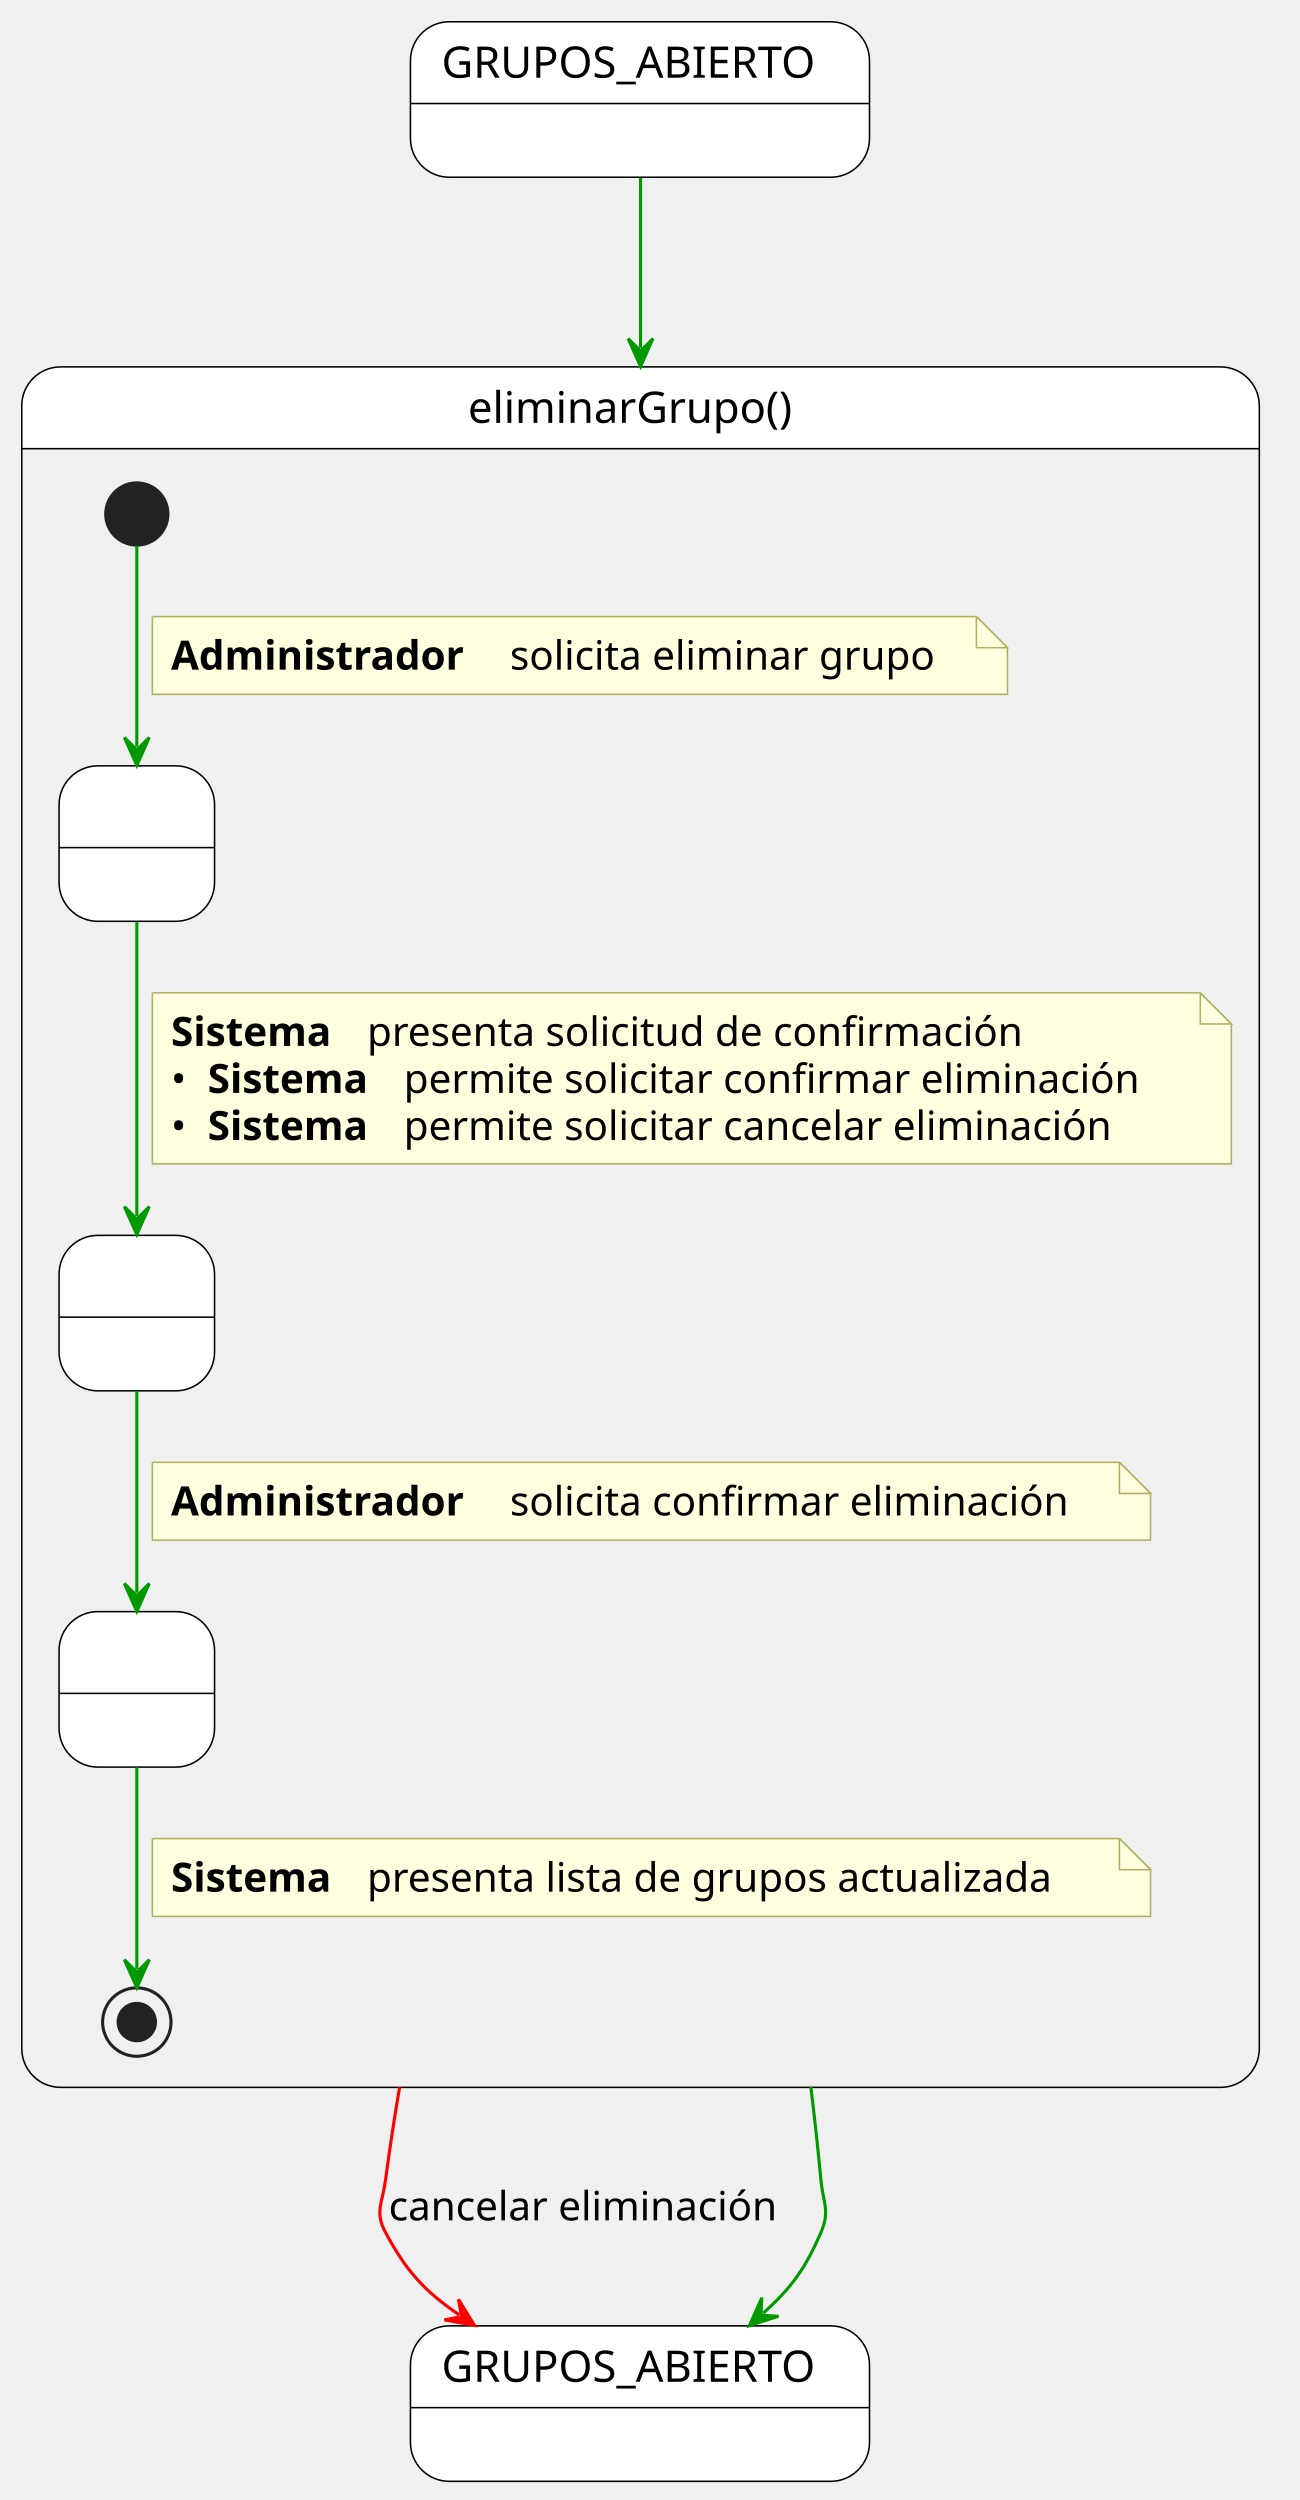
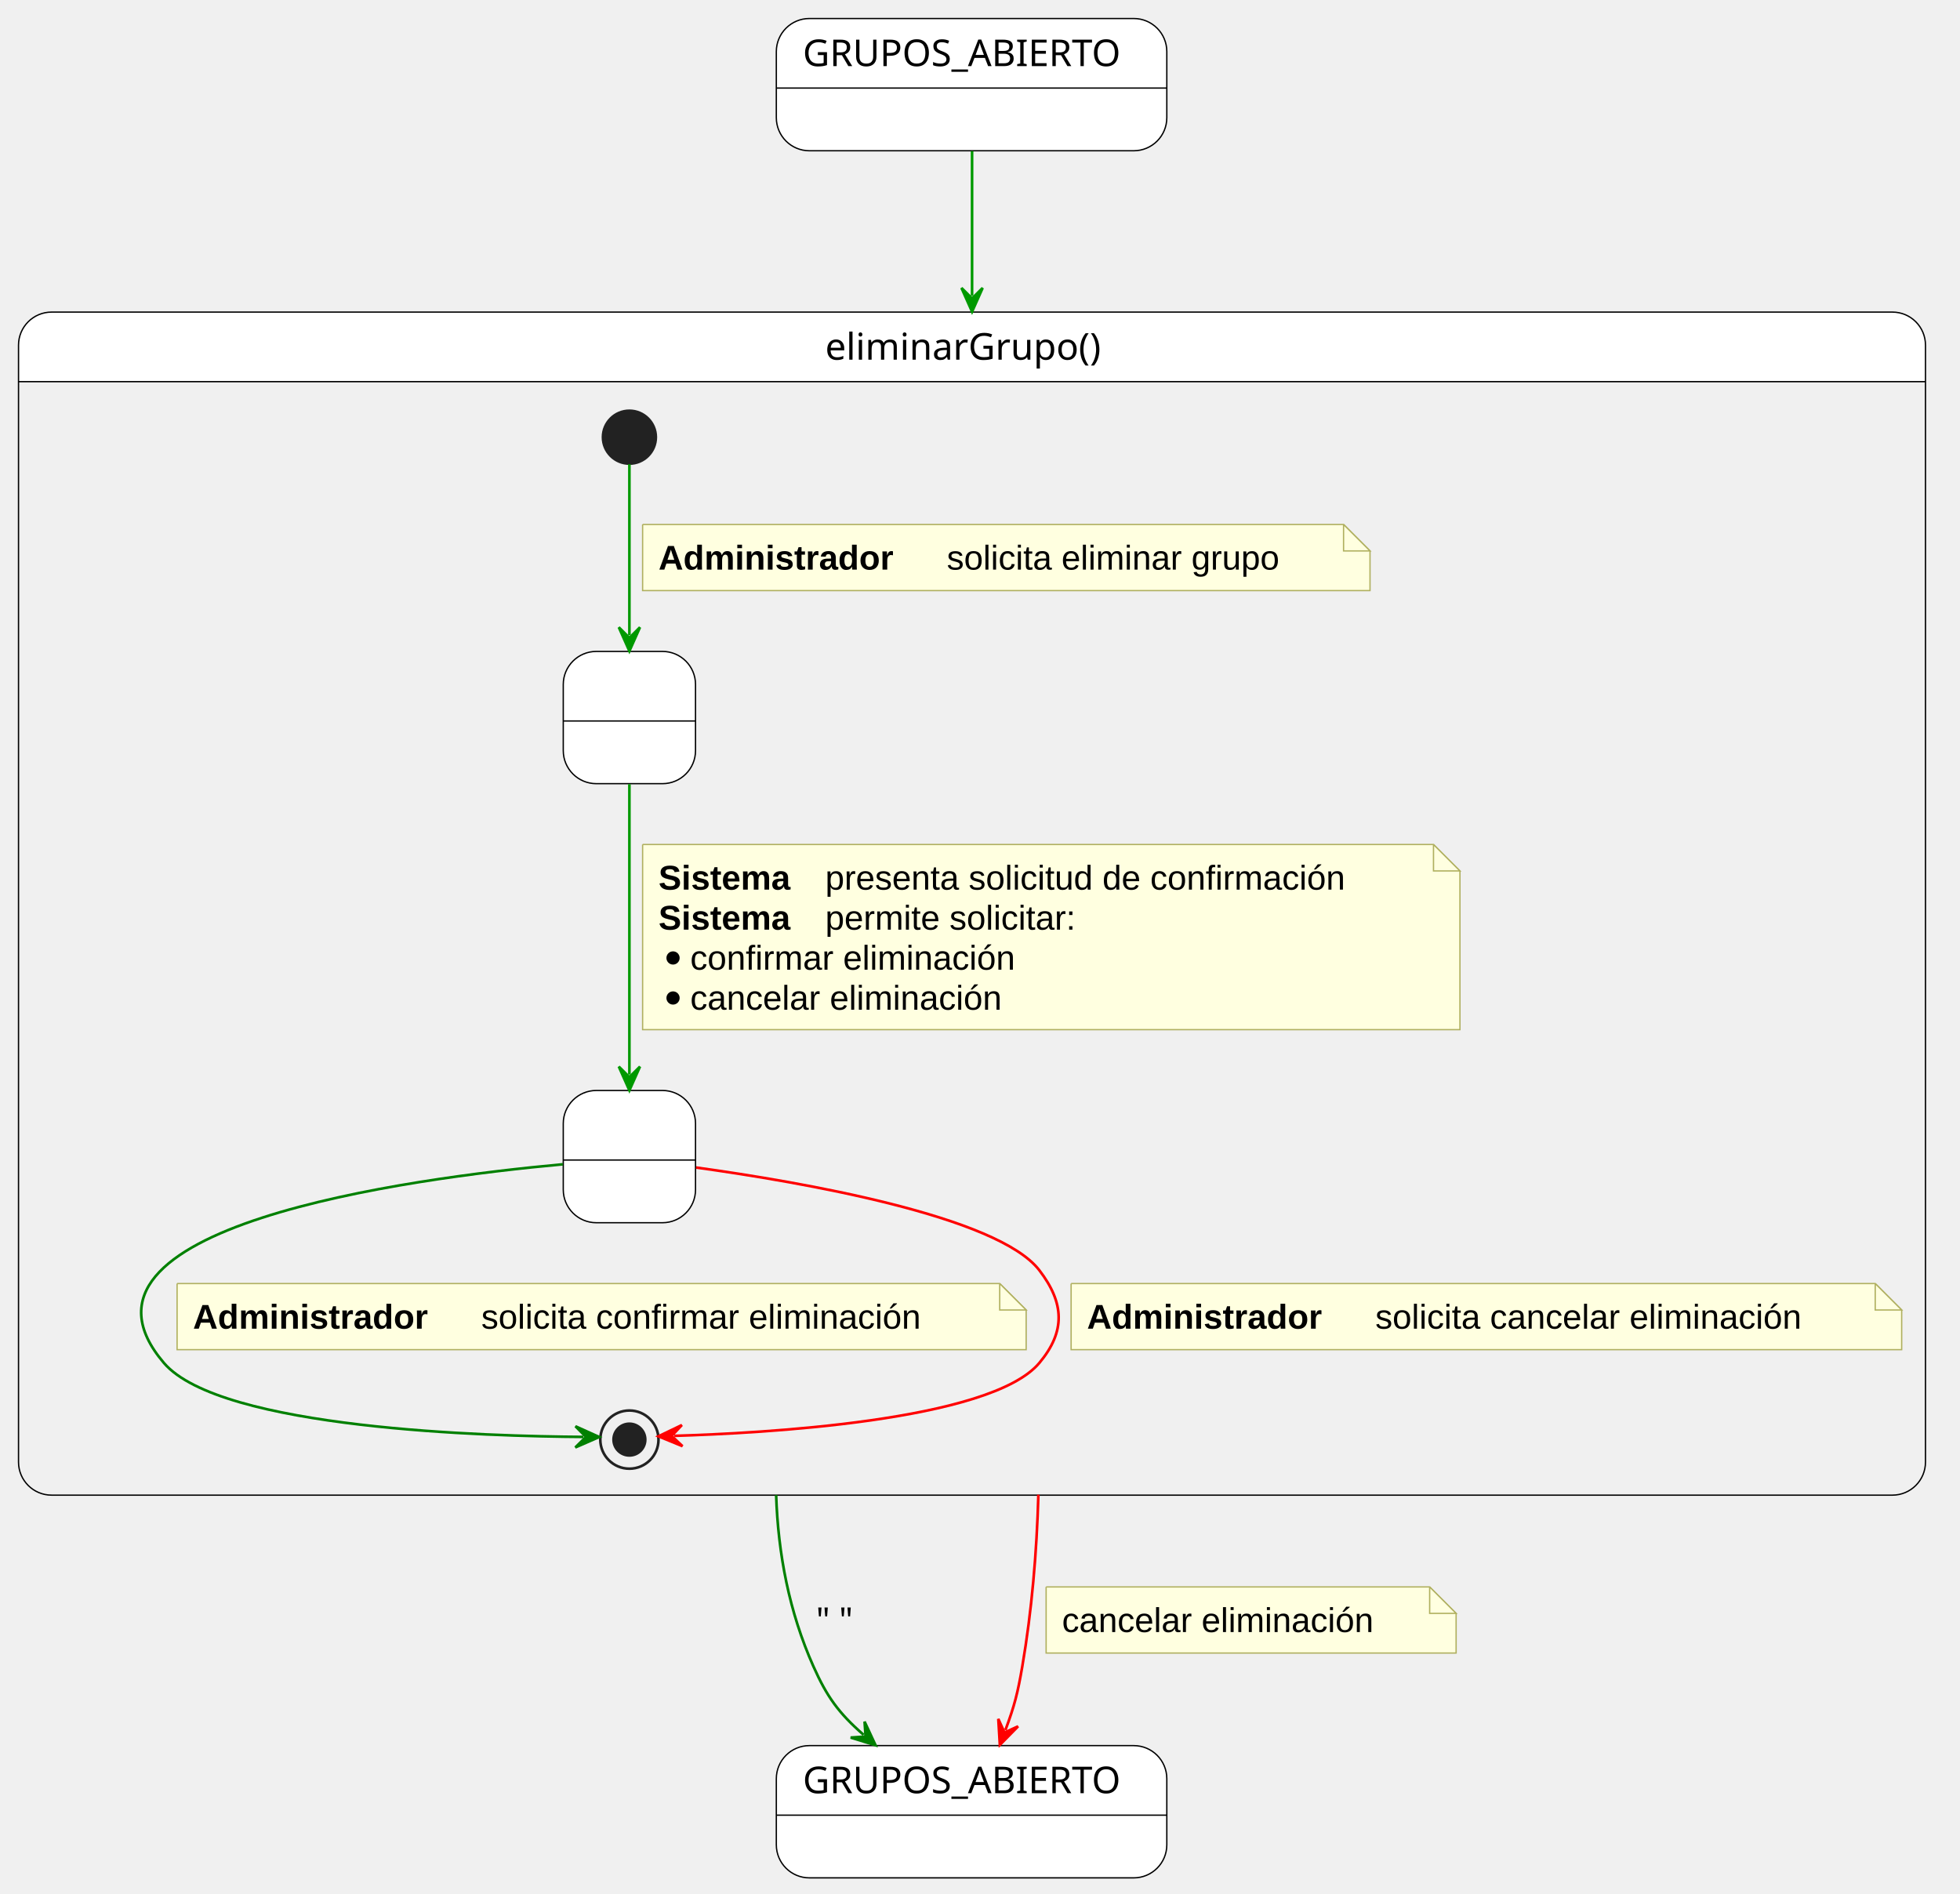
- <svg xmlns="http://www.w3.org/2000/svg" contentStyleType="text/css" data-diagram-type="STATE" height="804px" preserveAspectRatio="none" style="width:418px;height:804px;background:#FFFFFF;" version="1.1" viewBox="0 0 418 804" width="418px" zoomAndPan="magnify">
+ <svg xmlns="http://www.w3.org/2000/svg" contentStyleType="text/css" data-diagram-type="STATE" height="716px" preserveAspectRatio="none" style="width:741px;height:716px;background:#FFFFFF;" version="1.1" viewBox="0 0 741 716" width="741px" zoomAndPan="magnify">
  <defs />
  <g>
    <g id="Inicio">
-       <rect fill="#FFFFFF" height="50" rx="12.5" ry="12.5" style="stroke:#000000;stroke-width:0.5;" width="147.627" x="132" y="7" />
-       <line style="stroke:#000000;stroke-width:0.5;" x1="132" x2="279.627" y1="33.297" y2="33.297" />
-       <text fill="#000000" font-family="sans-serif" font-size="14" lengthAdjust="spacing" textLength="127.627" x="142" y="24.995">GRUPOS_ABIERTO</text>
+       <rect fill="#FFFFFF" height="50" rx="12.5" ry="12.5" style="stroke:#000000;stroke-width:0.5;" width="147.627" x="293.5" y="7" />
+       <line style="stroke:#000000;stroke-width:0.5;" x1="293.5" x2="441.127" y1="33.297" y2="33.297" />
+       <text fill="#000000" font-family="sans-serif" font-size="14" lengthAdjust="spacing" textLength="127.627" x="303.5" y="24.995">GRUPOS_ABIERTO</text>
    </g>
-     <path d="M19.5,118 L392.5,118 A12.5,12.5 0 0 1 405,130.5 L405,144.297 L7,144.297 L7,130.5 A12.5,12.5 0 0 1 19.5,118" fill="#FFFFFF" />
-     <rect fill="none" height="553.297" rx="12.5" ry="12.5" style="stroke:#000000;stroke-width:0.5;" width="398" x="7" y="118" />
-     <line style="stroke:#000000;stroke-width:0.5;" x1="7" x2="405" y1="144.297" y2="144.297" />
-     <text fill="#000000" font-family="sans-serif" font-size="14" lengthAdjust="spacing" textLength="110.981" x="150.509" y="135.995">eliminarGrupo()</text>
-     <g id="EliminarGrupoContainer.Paso1">
-       <rect fill="#FFFFFF" height="50" rx="12.5" ry="12.5" style="stroke:#000000;stroke-width:0.5;" width="50" x="19" y="246.297" />
-       <line style="stroke:#000000;stroke-width:0.5;" x1="19" x2="69" y1="272.594" y2="272.594" />
-       <text fill="#000000" font-family="sans-serif" font-size="14" lengthAdjust="spacing" textLength="4.45" x="41.775" y="264.292"> </text>
+     <path d="M19.5,118 L715.45,118 A12.5,12.5 0 0 1 727.95,130.5 L727.95,144.297 L7,144.297 L7,130.5 A12.5,12.5 0 0 1 19.5,118" fill="#FFFFFF" />
+     <rect fill="none" height="447.297" rx="12.5" ry="12.5" style="stroke:#000000;stroke-width:0.5;" width="720.95" x="7" y="118" />
+     <line style="stroke:#000000;stroke-width:0.5;" x1="7" x2="727.95" y1="144.297" y2="144.297" />
+     <text fill="#000000" font-family="sans-serif" font-size="14" lengthAdjust="spacing" textLength="110.981" x="311.984" y="135.995">eliminarGrupo()</text>
+     <g id="EliminarGrupoContainer.EstadoConfirmacion">
+       <rect fill="#FFFFFF" height="50" rx="12.5" ry="12.5" style="stroke:#000000;stroke-width:0.5;" width="50" x="212.95" y="246.297" />
+       <line style="stroke:#000000;stroke-width:0.5;" x1="212.95" x2="262.95" y1="272.594" y2="272.594" />
+       <text fill="#000000" font-family="sans-serif" font-size="14" lengthAdjust="spacing" textLength="4.45" x="235.725" y="264.292"> </text>
    </g>
-     <g id="EliminarGrupoContainer.Paso2">
-       <rect fill="#FFFFFF" height="50" rx="12.5" ry="12.5" style="stroke:#000000;stroke-width:0.5;" width="50" x="19" y="397.297" />
-       <line style="stroke:#000000;stroke-width:0.5;" x1="19" x2="69" y1="423.594" y2="423.594" />
-       <text fill="#000000" font-family="sans-serif" font-size="14" lengthAdjust="spacing" textLength="4.45" x="41.775" y="415.292"> </text>
+     <g id="EliminarGrupoContainer.EstadoDecision">
+       <rect fill="#FFFFFF" height="50" rx="12.5" ry="12.5" style="stroke:#000000;stroke-width:0.5;" width="50" x="212.95" y="412.297" />
+       <line style="stroke:#000000;stroke-width:0.5;" x1="212.95" x2="262.95" y1="438.594" y2="438.594" />
+       <text fill="#000000" font-family="sans-serif" font-size="14" lengthAdjust="spacing" textLength="4.45" x="235.725" y="430.292"> </text>
    </g>
-     <g id="EliminarGrupoContainer.Paso3">
-       <rect fill="#FFFFFF" height="50" rx="12.5" ry="12.5" style="stroke:#000000;stroke-width:0.5;" width="50" x="19" y="518.297" />
-       <line style="stroke:#000000;stroke-width:0.5;" x1="19" x2="69" y1="544.594" y2="544.594" />
-       <text fill="#000000" font-family="sans-serif" font-size="14" lengthAdjust="spacing" textLength="4.45" x="41.775" y="536.292"> </text>
+     <ellipse cx="237.95" cy="165.297" fill="#222222" rx="10" ry="10" style="stroke:#222222;stroke-width:1;" />
+     <ellipse cx="237.95" cy="544.297" fill="none" rx="11" ry="11" style="stroke:#222222;stroke-width:1;" />
+     <ellipse cx="237.95" cy="544.297" fill="#222222" rx="6" ry="6" style="stroke:#222222;stroke-width:1;" />
+     <g class="link" data-entity-1=".start.EliminarGrupoContainer" data-entity-2="EstadoConfirmacion" data-source-line="29" data-uid="lnk3" id="link_.start.EliminarGrupoContainer_EstadoConfirmacion">
+       <path d="M237.95,175.527 C237.95,191.237 237.95,217.657 237.95,240.167" fill="none" id="*start*EliminarGrupoContainer-to-EstadoConfirmacion" style="stroke:#009900;stroke-width:1;" />
+       <polygon fill="#009900" points="237.95,246.167,241.95,237.167,237.95,241.167,233.95,237.167,237.95,246.167" style="stroke:#009900;stroke-width:1;" />
+       <path d="M242.95,198.297 L242.95,223.297 L517.95,223.297 L517.95,208.297 L507.95,198.297 L242.95,198.297" fill="#FFFFE0" style="stroke:#B0B060;stroke-width:0.5;" />
+       <path d="M507.95,198.297 L507.95,208.297 L517.95,208.297 L507.95,198.297" fill="#FFFFE0" style="stroke:#B0B060;stroke-width:0.5;" />
+       <text fill="#000000" font-family="Arial" font-size="13" font-weight="bold" lengthAdjust="spacing" textLength="104.863" x="248.95" y="215.364">Administrador</text>
+       <text fill="#000000" font-family="Arial" font-size="13" lengthAdjust="spacing" textLength="145.126" x="357.946" y="215.364">solicita eliminar grupo</text>
    </g>
-     <ellipse cx="44" cy="165.297" fill="#222222" rx="10" ry="10" style="stroke:#222222;stroke-width:1;" />
-     <ellipse cx="44" cy="650.297" fill="none" rx="11" ry="11" style="stroke:#222222;stroke-width:1;" />
-     <ellipse cx="44" cy="650.297" fill="#222222" rx="6" ry="6" style="stroke:#222222;stroke-width:1;" />
-     <g class="link" data-entity-1=".start.EliminarGrupoContainer" data-entity-2="Paso1" data-source-line="23" data-uid="lnk3" id="link_.start.EliminarGrupoContainer_Paso1">
-       <path d="M44,175.527 C44,191.237 44,217.657 44,240.167" fill="none" id="*start*EliminarGrupoContainer-to-Paso1" style="stroke:#009900;stroke-width:1;" />
-       <polygon fill="#009900" points="44,246.167,48,237.167,44,241.167,40,237.167,44,246.167" style="stroke:#009900;stroke-width:1;" />
-       <path d="M49,198.297 L49,223.297 L324,223.297 L324,208.297 L314,198.297 L49,198.297" fill="#FFFFE0" style="stroke:#B0B060;stroke-width:0.5;" />
-       <path d="M314,198.297 L314,208.297 L324,208.297 L314,198.297" fill="#FFFFE0" style="stroke:#B0B060;stroke-width:0.5;" />
-       <text fill="#000000" font-family="sans-serif" font-size="13" font-weight="bold" lengthAdjust="spacing" textLength="104.863" x="55" y="215.364">Administrador</text>
-       <text fill="#000000" font-family="sans-serif" font-size="13" lengthAdjust="spacing" textLength="145.126" x="163.996" y="215.364">solicita eliminar grupo</text>
+     <g class="link" data-entity-1="EstadoConfirmacion" data-entity-2="EstadoDecision" data-source-line="34" data-uid="lnk4" id="link_EstadoConfirmacion_EstadoDecision">
+       <path d="M237.95,296.497 C237.95,327.587 237.95,375.247 237.95,406.267" fill="none" id="EstadoConfirmacion-to-EstadoDecision" style="stroke:#009900;stroke-width:1;" />
+       <polygon fill="#009900" points="237.95,412.267,241.95,403.267,237.95,407.267,233.95,403.267,237.95,412.267" style="stroke:#009900;stroke-width:1;" />
+       <path d="M242.95,319.297 L242.95,389.297 L551.95,389.297 L551.95,329.297 L541.95,319.297 L242.95,319.297" fill="#FFFFE0" style="stroke:#B0B060;stroke-width:0.5;" />
+       <path d="M541.95,319.297 L541.95,329.297 L551.95,329.297 L541.95,319.297" fill="#FFFFE0" style="stroke:#B0B060;stroke-width:0.5;" />
+       <text fill="#000000" font-family="Arial" font-size="13" font-weight="bold" lengthAdjust="spacing" textLength="58.906" x="248.95" y="336.364">Sistema</text>
+       <text fill="#000000" font-family="Arial" font-size="13" lengthAdjust="spacing" textLength="225.069" x="311.989" y="336.364">presenta solicitud de confirmación</text>
+       <text fill="#000000" font-family="Arial" font-size="13" font-weight="bold" lengthAdjust="spacing" textLength="58.906" x="248.95" y="351.497">Sistema</text>
+       <text fill="#000000" font-family="Arial" font-size="13" lengthAdjust="spacing" textLength="110.595" x="311.989" y="351.497">permite solicitar:</text>
+       <ellipse cx="254.45" cy="362.195" fill="#000000" rx="2.5" ry="2.5" />
+       <text fill="#000000" font-family="Arial" font-size="13" lengthAdjust="spacing" textLength="141.635" x="260.95" y="366.629">confirmar eliminación</text>
+       <ellipse cx="254.45" cy="377.328" fill="#000000" rx="2.5" ry="2.5" />
+       <text fill="#000000" font-family="Arial" font-size="13" lengthAdjust="spacing" textLength="134.208" x="260.95" y="381.762">cancelar eliminación</text>
    </g>
-     <g class="link" data-entity-1="Paso1" data-entity-2="Paso2" data-source-line="28" data-uid="lnk4" id="link_Paso1_Paso2">
-       <path d="M44,296.567 C44,324.277 44,363.337 44,391.037" fill="none" id="Paso1-to-Paso2" style="stroke:#009900;stroke-width:1;" />
-       <polygon fill="#009900" points="44,397.037,48,388.037,44,392.037,40,388.037,44,397.037" style="stroke:#009900;stroke-width:1;" />
-       <path d="M49,319.297 L49,374.297 L396,374.297 L396,329.297 L386,319.297 L49,319.297" fill="#FFFFE0" style="stroke:#B0B060;stroke-width:0.5;" />
-       <path d="M386,319.297 L386,329.297 L396,329.297 L386,319.297" fill="#FFFFE0" style="stroke:#B0B060;stroke-width:0.5;" />
-       <text fill="#000000" font-family="sans-serif" font-size="13" font-weight="bold" lengthAdjust="spacing" textLength="58.906" x="55" y="336.364">Sistema</text>
-       <text fill="#000000" font-family="sans-serif" font-size="13" lengthAdjust="spacing" textLength="225.069" x="118.039" y="336.364">presenta solicitud de confirmación</text>
-       <text fill="#000000" font-family="sans-serif" font-size="13" lengthAdjust="spacing" textLength="7.668" x="55" y="351.497">•</text>
-       <text fill="#000000" font-family="sans-serif" font-size="13" font-weight="bold" lengthAdjust="spacing" textLength="58.906" x="66.8" y="351.497">Sistema</text>
-       <text fill="#000000" font-family="sans-serif" font-size="13" lengthAdjust="spacing" textLength="251.983" x="129.839" y="351.497">permite solicitar confirmar eliminación</text>
-       <text fill="#000000" font-family="sans-serif" font-size="13" lengthAdjust="spacing" textLength="7.668" x="55" y="366.629">•</text>
-       <text fill="#000000" font-family="sans-serif" font-size="13" font-weight="bold" lengthAdjust="spacing" textLength="58.906" x="66.8" y="366.629">Sistema</text>
-       <text fill="#000000" font-family="sans-serif" font-size="13" lengthAdjust="spacing" textLength="244.556" x="129.839" y="366.629">permite solicitar cancelar eliminación</text>
+     <g class="link" data-entity-1="EstadoDecision" data-entity-2=".end.EliminarGrupoContainer" data-source-line="43" data-uid="lnk6" id="link_EstadoDecision_.end.EliminarGrupoContainer">
+       <path d="M212.79,440.207 C154.42,445.557 18,463.797 61.95,515.297 C83.34,540.357 184.98,543.06 220.53,543.28" fill="none" id="EstadoDecision-to-*end*EliminarGrupoContainer" style="stroke:#008000;stroke-width:1;" />
+       <polygon fill="#008000" points="226.53,543.317,217.555,539.261,221.53,543.286,217.505,547.261,226.53,543.317" style="stroke:#008000;stroke-width:1;" />
+       <path d="M66.95,485.297 L66.95,510.297 L387.95,510.297 L387.95,495.297 L377.95,485.297 L66.95,485.297" fill="#FFFFE0" style="stroke:#B0B060;stroke-width:0.5;" />
+       <path d="M377.95,485.297 L377.95,495.297 L387.95,495.297 L377.95,485.297" fill="#FFFFE0" style="stroke:#B0B060;stroke-width:0.5;" />
+       <text fill="#000000" font-family="Arial" font-size="13" font-weight="bold" lengthAdjust="spacing" textLength="104.863" x="72.95" y="502.364">Administrador</text>
+       <text fill="#000000" font-family="Arial" font-size="13" lengthAdjust="spacing" textLength="191.541" x="181.946" y="502.364">solicita confirmar eliminación</text>
    </g>
-     <g class="link" data-entity-1="Paso2" data-entity-2="Paso3" data-source-line="35" data-uid="lnk5" id="link_Paso2_Paso3">
-       <path d="M44,447.377 C44,468.027 44,491.617 44,512.247" fill="none" id="Paso2-to-Paso3" style="stroke:#009900;stroke-width:1;" />
-       <polygon fill="#009900" points="44,518.247,48,509.247,44,513.247,40,509.247,44,518.247" style="stroke:#009900;stroke-width:1;" />
-       <path d="M49,470.297 L49,495.297 L370,495.297 L370,480.297 L360,470.297 L49,470.297" fill="#FFFFE0" style="stroke:#B0B060;stroke-width:0.5;" />
-       <path d="M360,470.297 L360,480.297 L370,480.297 L360,470.297" fill="#FFFFE0" style="stroke:#B0B060;stroke-width:0.5;" />
-       <text fill="#000000" font-family="sans-serif" font-size="13" font-weight="bold" lengthAdjust="spacing" textLength="104.863" x="55" y="487.364">Administrador</text>
-       <text fill="#000000" font-family="sans-serif" font-size="13" lengthAdjust="spacing" textLength="191.541" x="163.996" y="487.364">solicita confirmar eliminación</text>
-     </g>
-     <g class="link" data-entity-1="Paso3" data-entity-2=".end.EliminarGrupoContainer" data-source-line="40" data-uid="lnk7" id="link_Paso3_.end.EliminarGrupoContainer">
-       <path d="M44,568.387 C44,590.787 44,617.067 44,633.247" fill="none" id="Paso3-to-*end*EliminarGrupoContainer" style="stroke:#009900;stroke-width:1;" />
-       <polygon fill="#009900" points="44,639.247,48,630.247,44,634.247,40,630.247,44,639.247" style="stroke:#009900;stroke-width:1;" />
-       <path d="M49,591.297 L49,616.297 L370,616.297 L370,601.297 L360,591.297 L49,591.297" fill="#FFFFE0" style="stroke:#B0B060;stroke-width:0.5;" />
-       <path d="M360,591.297 L360,601.297 L370,601.297 L360,591.297" fill="#FFFFE0" style="stroke:#B0B060;stroke-width:0.5;" />
-       <text fill="#000000" font-family="sans-serif" font-size="13" font-weight="bold" lengthAdjust="spacing" textLength="58.906" x="55" y="608.364">Sistema</text>
-       <text fill="#000000" font-family="sans-serif" font-size="13" lengthAdjust="spacing" textLength="236.971" x="118.039" y="608.364">presenta lista de grupos actualizada</text>
+     <g class="link" data-entity-1="EstadoDecision" data-entity-2=".end.EliminarGrupoContainer" data-source-line="48" data-uid="lnk7" id="link_EstadoDecision_.end.EliminarGrupoContainer">
+       <path d="M263.17,441.427 C302.91,446.937 377.24,459.757 392.95,480.297 C402.41,492.647 402.93,503.357 392.95,515.297 C374.46,537.437 287.147,541.918 254.917,542.878" fill="none" id="EstadoDecision-to-*end*EliminarGrupoContainer-1" style="stroke:#FF0000;stroke-width:1;" />
+       <polygon fill="#FF0000" points="248.92,543.057,258.035,546.787,253.918,542.908,257.797,538.791,248.92,543.057" style="stroke:#FF0000;stroke-width:1;" />
+       <path d="M404.95,485.297 L404.95,510.297 L718.95,510.297 L718.95,495.297 L708.95,485.297 L404.95,485.297" fill="#FFFFE0" style="stroke:#B0B060;stroke-width:0.5;" />
+       <path d="M708.95,485.297 L708.95,495.297 L718.95,495.297 L708.95,485.297" fill="#FFFFE0" style="stroke:#B0B060;stroke-width:0.5;" />
+       <text fill="#000000" font-family="Arial" font-size="13" font-weight="bold" lengthAdjust="spacing" textLength="104.863" x="410.95" y="502.364">Administrador</text>
+       <text fill="#000000" font-family="Arial" font-size="13" lengthAdjust="spacing" textLength="184.114" x="519.946" y="502.364">solicita cancelar eliminación</text>
    </g>
    <g id="Fin">
-       <rect fill="#FFFFFF" height="50" rx="12.5" ry="12.5" style="stroke:#000000;stroke-width:0.5;" width="147.627" x="132" y="748" />
-       <line style="stroke:#000000;stroke-width:0.5;" x1="132" x2="279.627" y1="774.297" y2="774.297" />
-       <text fill="#000000" font-family="sans-serif" font-size="14" lengthAdjust="spacing" textLength="127.627" x="142" y="765.995">GRUPOS_ABIERTO</text>
+       <rect fill="#FFFFFF" height="50" rx="12.5" ry="12.5" style="stroke:#000000;stroke-width:0.5;" width="147.627" x="293.5" y="660" />
+       <line style="stroke:#000000;stroke-width:0.5;" x1="293.5" x2="441.127" y1="686.297" y2="686.297" />
+       <text fill="#000000" font-family="sans-serif" font-size="14" lengthAdjust="spacing" textLength="127.627" x="303.5" y="677.995">GRUPOS_ABIERTO</text>
    </g>
-     <g class="link" data-entity-1="Inicio" data-entity-2="EliminarGrupoContainer" data-source-line="48" data-uid="lnk8" id="link_Inicio_EliminarGrupoContainer">
-       <path d="M206,57.21 C206,72.29 206,87.44 206,111.88" fill="none" id="Inicio-to-EliminarGrupoContainer" style="stroke:#009900;stroke-width:1;" />
-       <polygon fill="#009900" points="206,117.88,210,108.88,206,112.88,202,108.88,206,117.88" style="stroke:#009900;stroke-width:1;" />
+     <g class="link" data-entity-1="Inicio" data-entity-2="EliminarGrupoContainer" data-source-line="59" data-uid="lnk8" id="link_Inicio_EliminarGrupoContainer">
+       <path d="M367.5,57.13 C367.5,72.35 367.5,87.67 367.5,111.86" fill="none" id="Inicio-to-EliminarGrupoContainer" style="stroke:#009900;stroke-width:1;" />
+       <polygon fill="#009900" points="367.5,117.86,371.5,108.86,367.5,112.86,363.5,108.86,367.5,117.86" style="stroke:#009900;stroke-width:1;" />
    </g>
-     <g class="link" data-entity-1="EliminarGrupoContainer" data-entity-2="Fin" data-source-line="49" data-uid="lnk9" id="link_EliminarGrupoContainer_Fin">
-       <path d="M260.77,671.18 C261.99,681.23 263.08,691.19 264,701 C264.71,708.52 267.02,711.07 264,718 C259,729.48 254.689,735.605 245.459,743.915" fill="none" id="EliminarGrupoContainer-to-Fin" style="stroke:#009900;stroke-width:1;" />
-       <polygon fill="#009900" points="241,747.93,250.365,744.881,244.716,744.585,245.012,738.935,241,747.93" style="stroke:#009900;stroke-width:1;" />
+     <g class="link" data-entity-1="EliminarGrupoContainer" data-entity-2="Fin" data-source-line="62" data-uid="lnk9" id="link_EliminarGrupoContainer_Fin">
+       <path d="M293.43,565.28 C294.16,587.56 298.37,609.51 307.5,630 C312.63,641.52 317.05,647.674 326.49,655.914" fill="none" id="EliminarGrupoContainer-to-Fin" style="stroke:#008000;stroke-width:1;" />
+       <polygon fill="#008000" points="331.01,659.86,326.86,650.928,327.243,656.572,321.599,656.955,331.01,659.86" style="stroke:#008000;stroke-width:1;" />
+       <text fill="#000000" font-family="sans-serif" font-size="13" lengthAdjust="spacing" textLength="73.944" x="308.5" y="617.067">"               "</text>
    </g>
-     <g class="link" data-entity-1="EliminarGrupoContainer" data-entity-2="Fin" data-source-line="50" data-uid="lnk10" id="link_EliminarGrupoContainer_Fin">
-       <path d="M128.51,671.27 C126.81,681.27 125.29,691.2 124,701 C123.01,708.49 120.42,711.35 124,718 C130.55,730.15 136.205,736.636 147.655,744.456" fill="none" id="EliminarGrupoContainer-to-Fin-1" style="stroke:#FF0000;stroke-width:1;" />
-       <polygon fill="#FF0000" points="152.61,747.84,147.434,739.461,148.481,745.02,142.922,746.067,152.61,747.84" style="stroke:#FF0000;stroke-width:1;" />
-       <text fill="#000000" font-family="sans-serif" font-size="13" lengthAdjust="spacing" textLength="134.208" x="125" y="714.067">cancelar eliminación</text>
+     <g class="link" data-entity-1="EliminarGrupoContainer" data-entity-2="Fin" data-source-line="65" data-uid="lnk10" id="link_EliminarGrupoContainer_Fin">
+       <path d="M392.57,565.13 C391.95,587.12 390.08,609.04 386.5,630 C384.79,639.99 383.538,644.972 380.108,654.112" fill="none" id="EliminarGrupoContainer-to-Fin-1" style="stroke:#FF0000;stroke-width:1;" />
+       <polygon fill="#FF0000" points="378,659.73,384.907,652.709,379.757,655.049,377.417,649.898,378,659.73" style="stroke:#FF0000;stroke-width:1;" />
+       <path d="M395.5,600 L395.5,625 L550.5,625 L550.5,610 L540.5,600 L395.5,600" fill="#FFFFE0" style="stroke:#B0B060;stroke-width:0.5;" />
+       <path d="M540.5,600 L540.5,610 L550.5,610 L540.5,600" fill="#FFFFE0" style="stroke:#B0B060;stroke-width:0.5;" />
+       <text fill="#000000" font-family="Arial" font-size="13" lengthAdjust="spacing" textLength="134.208" x="401.5" y="617.067">cancelar eliminación</text>
    </g>
  </g>
</svg>
